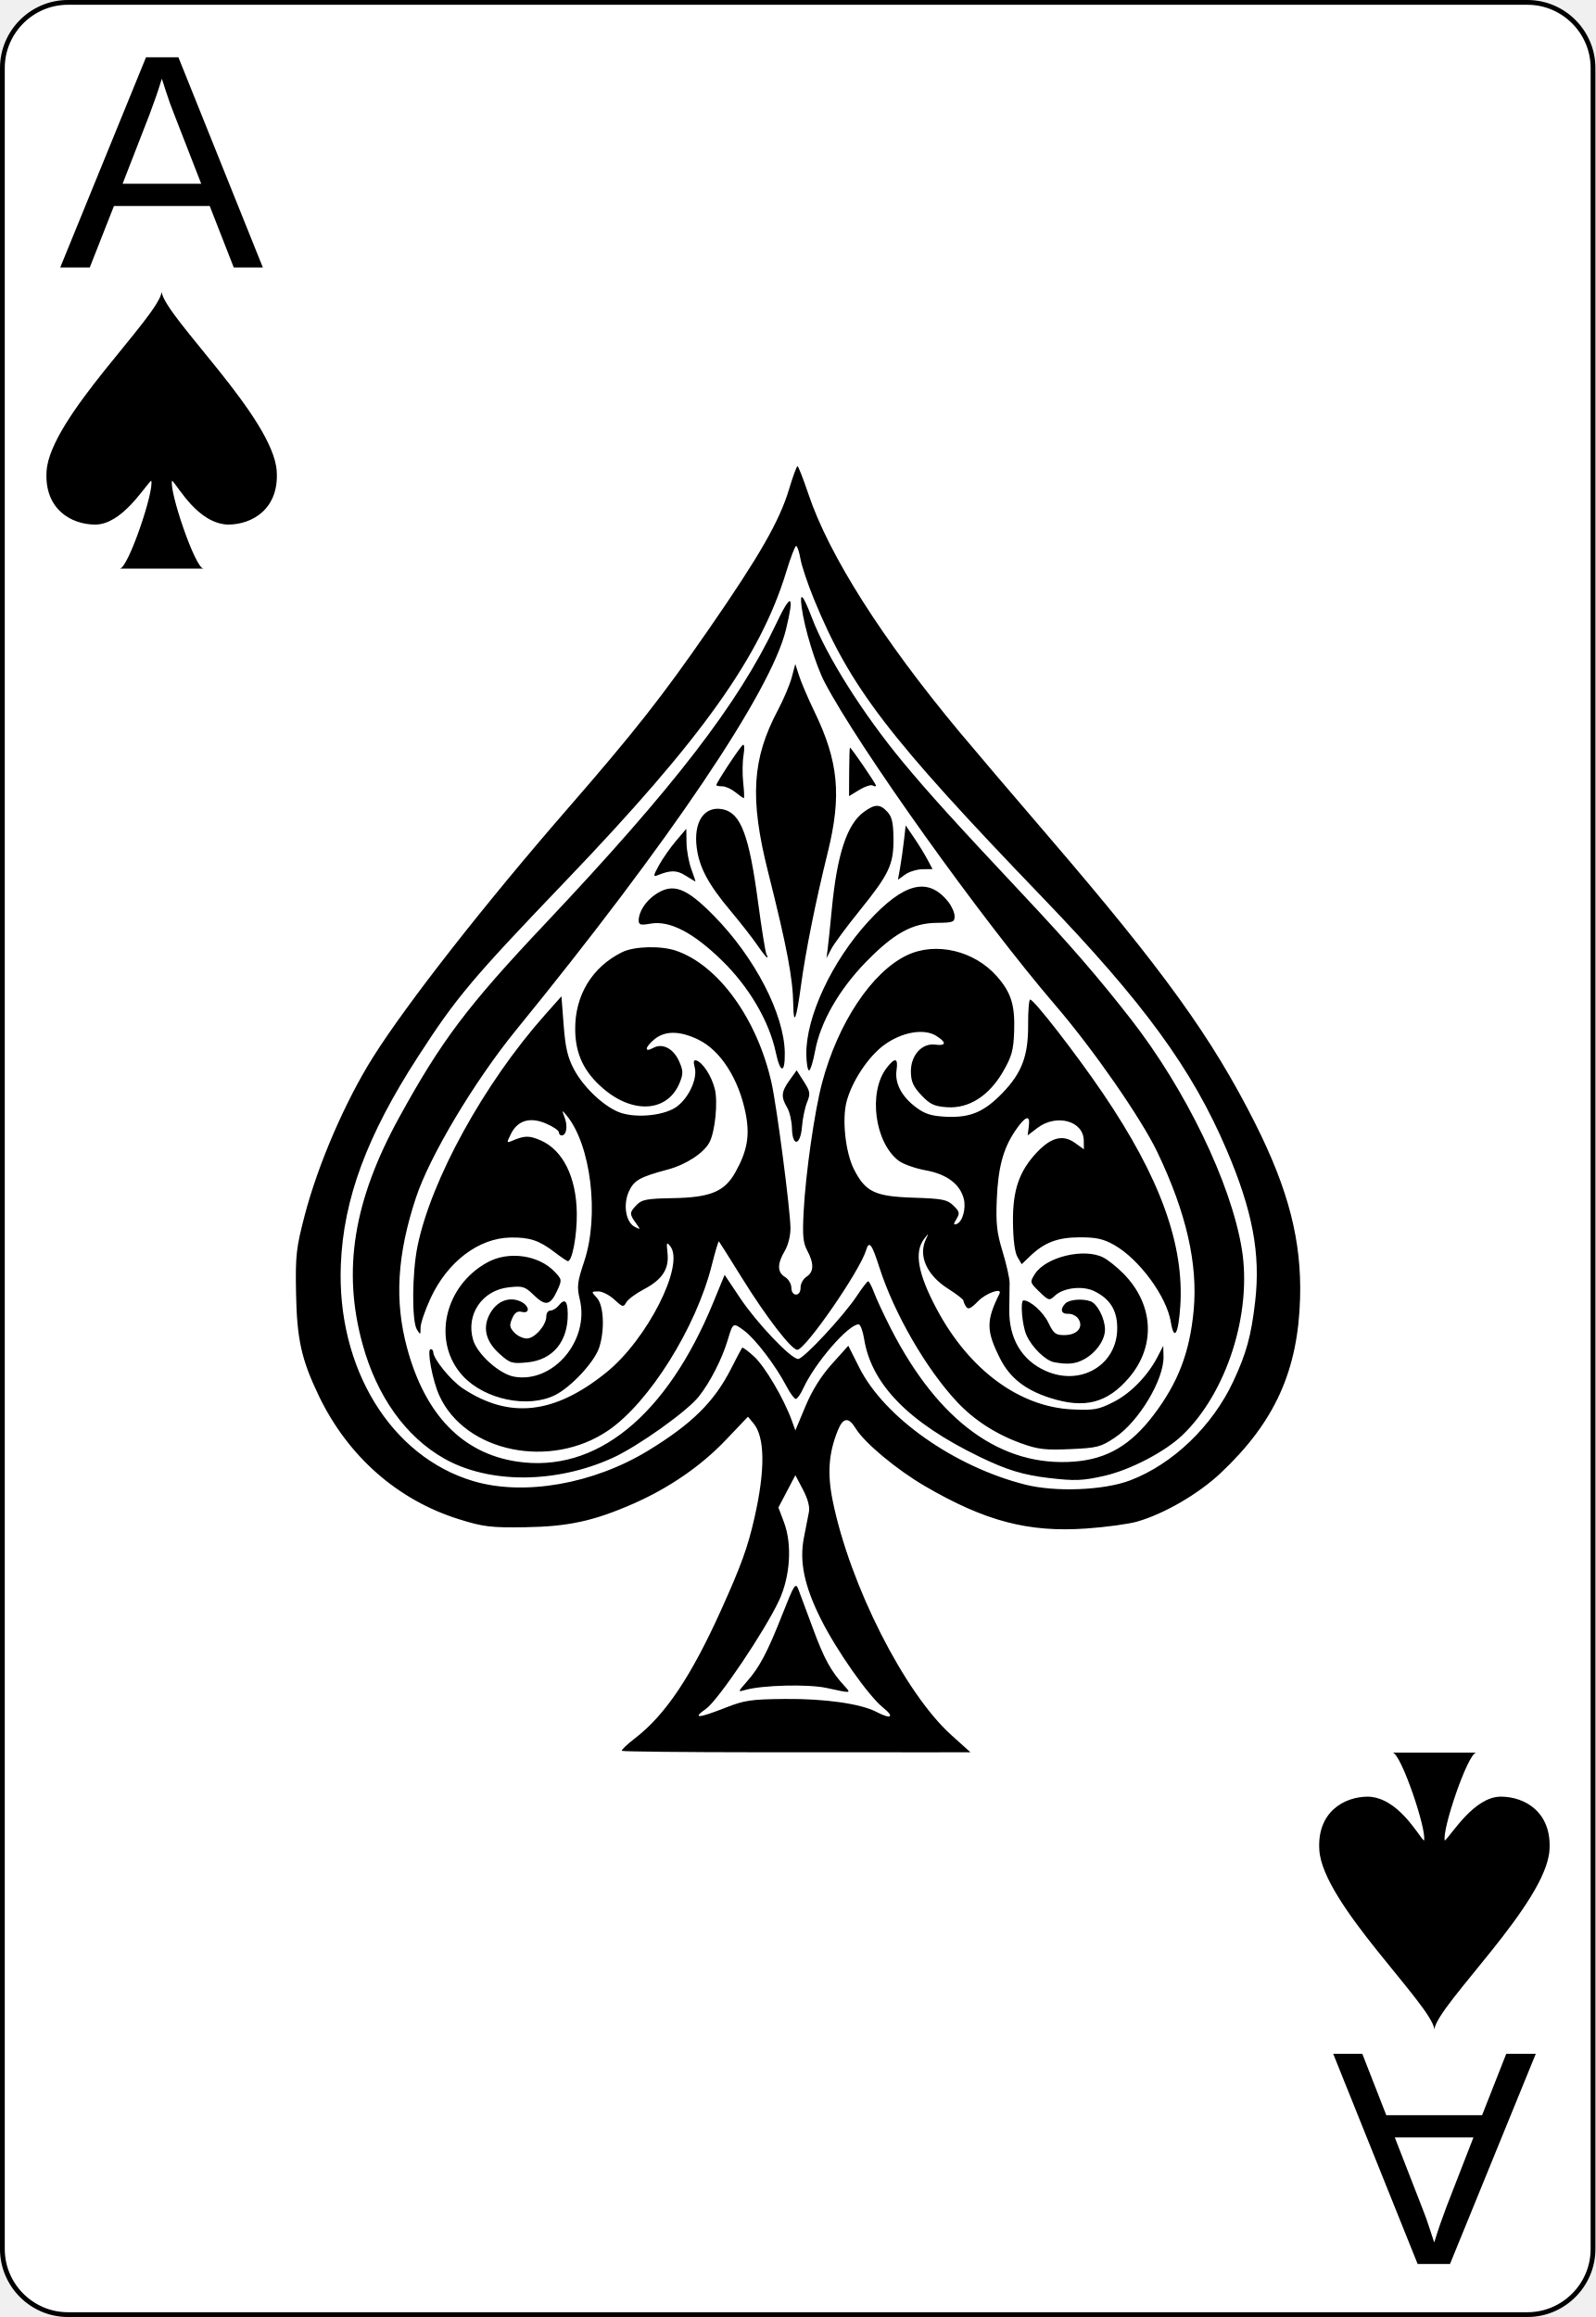
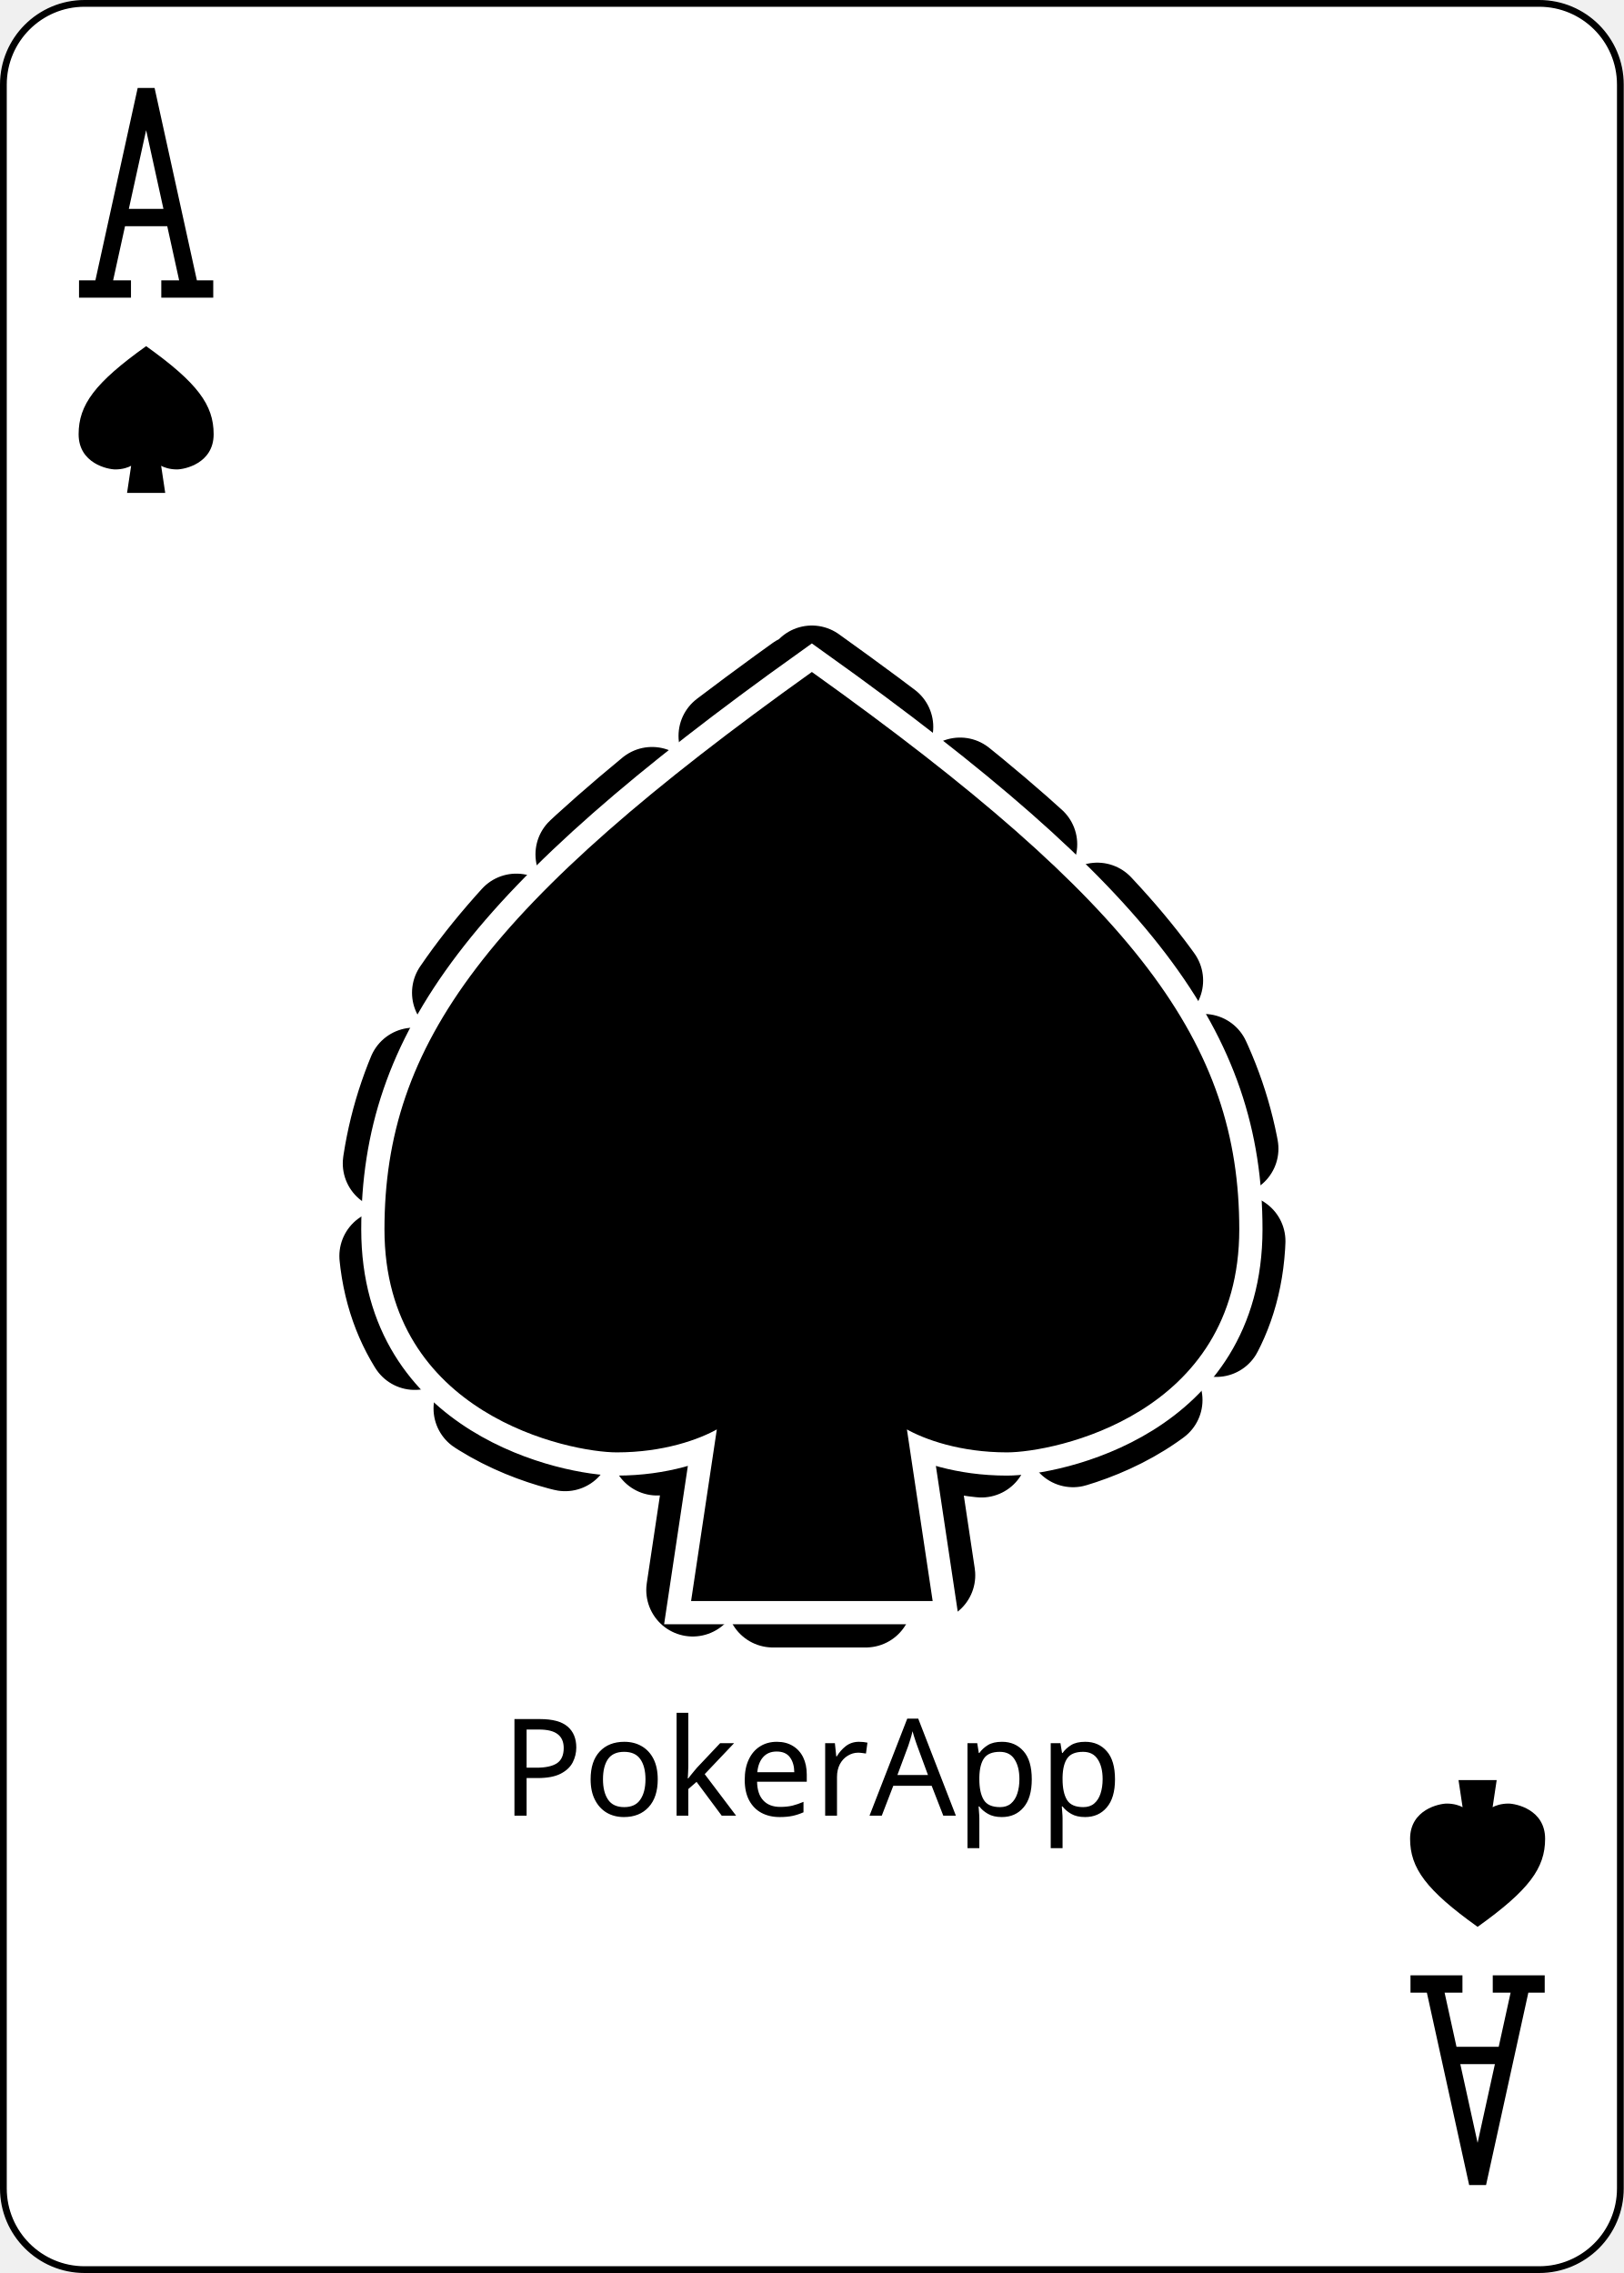
- <svg xmlns="http://www.w3.org/2000/svg" width="167.087pt" height="242.667pt" viewBox="0 0 167.087 242.667" xml:space="preserve" id="svg2" version="1.1">
-   <defs id="defs41" />
-   <g id="Layer_x0020_1" style="fill-rule:nonzero;clip-rule:nonzero;stroke:#000000;stroke-miterlimit:4;">
-     <path style="fill:#FFFFFF;stroke-width:0.5;" d="M166.837,235.548c0,3.777-3.087,6.869-6.871,6.869H7.111c-3.775,0-6.861-3.092-6.861-6.869V7.12C0.25,3.343,3.336,0.25,7.111,0.25h152.855    c3.784,0,6.871,3.093,6.871,6.87v228.428z" id="path5" />
-     <g style="stroke:none;" id="g7">
-       <g id="g9">
- 				
- 			</g>
-     </g>
-     <g id="g15">
- 			
- 		</g>
-     <g id="g19">
- 			
- 		</g>
-     <g style="stroke:none;" id="g23">
-       <g id="g25">
- 				
- 			</g>
-     </g>
-     <g style="stroke:none;" id="g31">
-       <g id="g33">
- 				
- 			</g>
-     </g>
+ <svg xmlns="http://www.w3.org/2000/svg" xmlns:xlink="http://www.w3.org/1999/xlink" class="card" face="AS" height="3.5in" preserveAspectRatio="none" viewBox="-120 -168 240 336" width="2.5in">
+   <symbol id="VSA" viewBox="-500 -500 1000 1000" preserveAspectRatio="xMinYMid">
+     <path d="M-270 460L-110 460M-200 450L0 -460L200 450M110 460L270 460M-120 130L120 130" stroke="black" stroke-width="80" stroke-linecap="square" stroke-miterlimit="1.5" fill="none" />
+   </symbol>
+   <symbol id="SSA" viewBox="-600 -600 1200 1200" preserveAspectRatio="xMinYMid">
+     <path d="M0 -500C350 -250 460 -100 460 100C460 300 260 340 210 340C110 340 55 285 100 300L130 500L-130 500L-100 300C-55 285 -110 340 -210 340C-260 340 -460 300 -460 100C-460 -100 -350 -250 0 -500Z" />
+   </symbol>
+   <rect width="239" height="335" x="-119.5" y="-167.5" rx="12" ry="12" fill="white" stroke="black" />
+   <use xlink:href="#SSA" fill="black" height="164.8" x="-82.4" y="-82.4" stroke="black" stroke-width="100" stroke-dasharray="100,100" stroke-linecap="round" />
+   <use xlink:href="#SSA" fill="black" height="164.8" x="-82.4" y="-82.4" stroke="white" stroke-width="50" />
+   <use xlink:href="#SSA" fill="black" height="164.8" x="-82.4" y="-82.4" />
+   <text font-size="20" font-family="Bariol" fill="black" text-anchor="middle" y="100.4">PokerApp</text>
+   <use xlink:href="#VSA" height="32" x="-114.4" y="-156" />
+   <use xlink:href="#SSA" fill="black" height="26.032" x="-111.416" y="-119" />
+   <g transform="rotate(180)">
+     <use xlink:href="#VSA" height="32" x="-114.4" y="-156" />
+     <use xlink:href="#SSA" fill="black" height="26.032" x="-111.416" y="-119" />
  </g>
-   <text xml:space="preserve" style="font-size:32px;font-style:normal;font-weight:normal;line-height:125%;letter-spacing:0px;word-spacing:0px;fill:#000000;fill-opacity:1;stroke:none;font-family:Bitstream Vera Sans" x="6.246" y="28.013" id="text3788">
-     <tspan id="tspan3790" x="6.246" y="28.013" style="font-style:normal;font-variant:normal;font-weight:normal;font-stretch:normal;font-family:Arial;-inkscape-font-specification:Arial">A</tspan>
-   </text>
-   <g transform="matrix(1.508595,0,0,1.379325,16.92904,45.06616)" id="layer1-7">
-     <path id="sl" d="M 7.989,3.103 C 7.747,-0.954 0.242,-8.59 0,-10.5 c -0.242,1.909 -7.747,9.545 -7.989,13.603 -0.169,2.868 1.695,4.057 3.39,4.057 1.835,-0.022 3.351,-2.801 3.873,-3.341 0.242,0.716 -1.603,6.682 -2.179,6.682 l 5.811,0 C 2.33,10.501 0.485,4.535 0.727,3.819 1.184,4.315 2.524,7.077 4.601,7.16 6.295,7.159 8.158,5.971 7.989,3.103 z" style="fill:#000000" />
-   </g>
-   <text xml:space="preserve" style="font-size:32px;font-style:normal;font-weight:normal;line-height:125%;letter-spacing:0px;word-spacing:0px;fill:#000000;fill-opacity:1;stroke:none;font-family:Bitstream Vera Sans" x="-160.908" y="-215.097" id="text3788-2" transform="scale(-1,-1)">
-     <tspan id="tspan3790-3" x="-160.908" y="-215.097" style="font-style:normal;font-variant:normal;font-weight:normal;font-stretch:normal;font-family:Arial;-inkscape-font-specification:Arial">A</tspan>
-   </text>
-   <g transform="matrix(-1.508595,0,0,-1.379325,150.2247,198.0438)" id="layer1-7-8">
-     <path id="sl-0" d="M 7.989,3.103 C 7.747,-0.954 0.242,-8.59 0,-10.5 c -0.242,1.909 -7.747,9.545 -7.989,13.603 -0.169,2.868 1.695,4.057 3.39,4.057 1.835,-0.022 3.351,-2.801 3.873,-3.341 0.242,0.716 -1.603,6.682 -2.179,6.682 l 5.811,0 C 2.33,10.501 0.485,4.535 0.727,3.819 1.184,4.315 2.524,7.077 4.601,7.16 6.295,7.159 8.158,5.971 7.989,3.103 z" style="fill:#000000" />
-   </g>
-   <path style="fill:#000000" d="m 79.5,183.521 c -7.826,-0.004 -14.295,-0.072 -14.375,-0.151 -0.081,-0.078 0.556,-0.684 1.416,-1.346 3.13,-2.41 5.827,-6.427 8.939,-13.312 2.139,-4.732 2.827,-6.631 3.538,-9.761 1.137,-5.009 1.1,-8.437 -0.106,-9.882 l -0.578,-0.693 -2.33,2.448 c -2.59,2.721 -5.961,5.038 -9.722,6.683 -4.12,1.802 -6.785,2.378 -11.31,2.446 -3.568,0.053 -4.337,-0.04 -6.887,-0.834 -6.438,-2.004 -11.655,-6.595 -14.694,-12.929 -1.831,-3.816 -2.298,-5.93 -2.387,-10.787 -0.072,-3.929 0.014,-4.693 0.907,-8.117 1.395,-5.347 4.254,-11.962 7.164,-16.579 3.537,-5.612 11.693,-16.027 20.313,-25.941 7.092,-8.157 9.95,-11.791 14.898,-18.945 5.264,-7.612 7.354,-11.261 8.351,-14.582 0.399,-1.328 0.797,-2.414 0.885,-2.415 0.088,-5.1e-5 0.604,1.319 1.146,2.932 2.156,6.414 7.733,15.195 15.82,24.905 1.44,1.729 5.632,6.653 9.316,10.942 12.066,14.047 17.16,21.119 21.66,30.072 3.485,6.932 4.859,12.276 4.695,18.249 -0.21,7.634 -2.655,13.027 -8.322,18.356 -2.334,2.195 -5.915,4.274 -8.761,5.087 -0.88,0.251 -3.262,0.574 -5.293,0.718 -6.082,0.43 -10.616,-0.762 -16.935,-4.451 -2.963,-1.73 -6.312,-4.525 -7.238,-6.039 -0.748,-1.224 -1.321,-1.146 -1.883,0.256 -0.944,2.358 -1.095,4.482 -0.521,7.315 1.792,8.834 7.522,20.148 12.442,24.569 l 1.988,1.786 -3.955,0.004 c -2.175,0.003 -10.358,5.4e-4 -18.184,-0.004 z m 12.99,-4.672 c -1.542,-1.233 -4.883,-5.992 -6.538,-9.312 -1.721,-3.453 -2.247,-5.989 -1.76,-8.486 0.2,-1.024 0.437,-2.239 0.527,-2.701 0.105,-0.539 -0.12,-1.379 -0.628,-2.343 l -0.792,-1.503 -0.888,1.691 -0.888,1.691 0.586,1.557 c 0.865,2.297 0.658,5.634 -0.505,8.148 -1.47,3.176 -6.396,10.49 -7.665,11.38 -1.486,1.042 -0.826,1.008 2.005,-0.103 2.04,-0.801 2.691,-0.897 6.292,-0.931 4.137,-0.039 7.912,0.498 9.559,1.359 1.532,0.801 1.932,0.544 0.695,-0.445 z m -5.933,-2.066 c -1.911,-0.417 -6.729,-0.297 -8.513,0.213 -0.791,0.226 -0.789,0.217 0.175,-0.875 1.327,-1.502 2.166,-3.093 3.738,-7.09 1.209,-3.074 1.364,-3.319 1.649,-2.596 0.173,0.439 0.86,2.284 1.526,4.099 1.167,3.178 1.893,4.507 3.299,6.033 0.737,0.8 0.779,0.795 -1.873,0.216 z M 118.364,155.044 c 4.476,-1.707 8.628,-5.698 10.81,-10.392 1.373,-2.954 1.861,-4.737 2.277,-8.32 0.583,-5.024 -0.265,-9.532 -2.997,-15.929 -3.611,-8.455 -8.685,-15.408 -19.291,-26.43 C 93.039,77.217 89.044,72.003 85.25,62.765 c -0.649,-1.581 -1.288,-3.488 -1.42,-4.237 -0.131,-0.749 -0.335,-1.357 -0.452,-1.35 -0.117,0.007 -0.582,1.223 -1.033,2.704 -2.715,8.906 -8.835,17.488 -23.073,32.356 -9.924,10.364 -11.469,12.202 -15.537,18.497 -5.315,8.223 -7.765,14.841 -8.039,21.719 -0.433,10.846 5.25,20.117 13.9,22.675 5.289,1.564 12.55,0.295 18.271,-3.193 4.596,-2.802 6.936,-5.115 8.705,-8.602 0.569,-1.121 1.086,-2.102 1.15,-2.179 0.063,-0.077 0.64,0.348 1.281,0.945 1.123,1.045 3.089,4.385 3.904,6.63 l 0.392,1.08 1.055,-2.522 c 0.701,-1.674 1.632,-3.164 2.772,-4.433 l 1.717,-1.911 1.148,2.285 c 2.619,5.215 9.929,10.372 17.373,12.258 3.182,0.806 8.258,0.602 10.998,-0.443 z m -8.513,-0.248 c -2.71,-0.322 -4.411,-0.841 -7.239,-2.21 -7.434,-3.6 -11.354,-7.601 -12.114,-12.366 -0.134,-0.838 -0.394,-1.521 -0.578,-1.518 -1.091,0.016 -4.593,4.072 -5.8,6.717 -0.274,0.6 -0.623,1.092 -0.776,1.095 -0.153,0.003 -0.598,-0.606 -0.99,-1.351 -1.133,-2.158 -3.246,-4.932 -4.412,-5.795 -1.177,-0.871 -1.173,-0.873 -1.732,0.986 -0.598,1.988 -1.823,4.386 -3.017,5.903 -1.218,1.548 -6.374,5.222 -9.021,6.428 -5.947,2.71 -12.95,2.738 -17.656,0.071 -4.032,-2.285 -7.05,-6.518 -8.552,-11.993 -2.123,-7.739 -0.942,-15.025 3.849,-23.745 4.413,-8.031 7.138,-11.648 15.262,-20.254 13.469,-14.267 20.243,-23.052 24.166,-31.34 1.63,-3.444 1.992,-3.268 1.07,0.521 -1.575,6.473 -12.141,22.15 -28.279,41.957 -4.349,5.338 -9.035,13.187 -10.472,17.54 -1.974,5.98 -2.259,10.796 -0.931,15.721 1.887,7.001 5.788,11.042 11.495,11.909 8.277,1.258 15.681,-4.739 20.583,-16.672 l 1.183,-2.881 1.623,2.43 c 1.761,2.637 5.339,6.392 6.081,6.381 0.569,-0.008 4.757,-4.507 6.135,-6.591 0.558,-0.843 1.094,-1.538 1.191,-1.544 0.097,-0.006 0.378,0.528 0.624,1.188 0.246,0.659 1.025,2.329 1.73,3.712 4.995,9.793 11.616,14.596 19.275,13.98 3.406,-0.274 5.868,-1.722 8.248,-4.852 2.579,-3.391 3.798,-6.562 4.213,-10.955 0.461,-4.879 -0.77,-10.259 -3.791,-16.581 -1.694,-3.543 -6.705,-10.765 -10.683,-15.396 -7.777,-9.053 -20.649,-27.077 -24.186,-33.866 -0.917,-1.76 -2.1,-5.62 -2.389,-7.797 -0.234,-1.759 0.124,-1.401 1.066,1.067 1.535,4.023 5.327,10.038 9.525,15.109 2.631,3.179 5.534,6.381 12.821,14.143 4.696,5.002 7.671,8.441 11.04,12.762 5.762,7.389 10.498,17.183 11.636,24.065 1.112,6.718 -1.573,15.125 -6.249,19.565 -1.824,1.732 -5.447,3.616 -8.131,4.227 -2.285,0.52 -3.09,0.552 -5.819,0.228 z m -2.841,-3.603 c -2.727,-0.992 -5.001,-2.462 -6.811,-4.402 -3.217,-3.449 -6.565,-9.253 -8.095,-14.034 -0.801,-2.502 -1.082,-2.866 -1.4,-1.812 -0.653,2.169 -6.35,10.413 -7.203,10.423 -0.605,0.008 -3.242,-3.41 -5.753,-7.456 -1.301,-2.096 -2.408,-3.852 -2.459,-3.902 -0.051,-0.05 -0.387,1.078 -0.746,2.505 -1.642,6.524 -6.544,14.355 -10.819,17.286 -6.034,4.136 -14.975,2.314 -17.701,-3.608 -0.726,-1.577 -1.347,-4.888 -0.918,-4.894 0.147,-0.003 0.27,0.144 0.272,0.324 0.011,0.714 1.842,2.958 3.089,3.786 4.894,3.247 9.614,2.718 15.057,-1.687 4.255,-3.443 8.195,-11.212 6.686,-13.182 -0.391,-0.51 -0.425,-0.432 -0.301,0.693 0.184,1.67 -0.543,2.783 -2.486,3.804 -0.84,0.441 -1.666,1.059 -1.836,1.373 -0.283,0.524 -0.386,0.499 -1.245,-0.299 -0.515,-0.478 -1.276,-0.865 -1.692,-0.859 -0.743,0.011 -0.745,0.022 -0.145,0.666 0.729,0.782 0.853,3.335 0.253,5.204 -0.483,1.506 -2.944,4.158 -4.633,4.995 -2.833,1.403 -7.339,0.471 -9.633,-1.992 -3.286,-3.53 -1.997,-9.456 2.597,-11.936 2.206,-1.191 5.338,-0.742 6.996,1.003 0.777,0.818 0.783,0.86 0.271,1.976 -0.716,1.561 -1.222,1.661 -2.434,0.485 -0.951,-0.923 -1.17,-0.991 -2.641,-0.828 -2.785,0.31 -4.508,2.847 -3.733,5.498 0.444,1.519 2.769,3.598 4.322,3.866 4.075,0.702 7.884,-3.797 6.854,-8.094 -0.321,-1.339 -0.268,-1.8 0.462,-3.985 1.6,-4.794 0.705,-12.203 -1.846,-15.287 -0.504,-0.61 -0.512,-0.6 -0.198,0.241 0.34,0.91 0.18,1.848 -0.317,1.855 -0.158,0.003 -0.289,-0.147 -0.292,-0.333 -0.003,-0.185 -0.607,-0.596 -1.343,-0.912 -1.677,-0.721 -2.968,-0.34 -3.678,1.084 -0.465,0.933 -0.46,0.97 0.101,0.731 1.329,-0.569 1.799,-0.577 3.006,-0.055 2.339,1.013 3.749,3.86 3.791,7.656 0.025,2.296 -0.477,4.989 -0.931,4.995 -0.093,0.002 -0.718,-0.419 -1.389,-0.934 -1.615,-1.241 -2.633,-1.579 -4.636,-1.54 -3.343,0.064 -6.596,2.542 -8.368,6.376 -0.574,1.241 -1.042,2.622 -1.041,3.069 0.002,0.774 -0.016,0.782 -0.387,0.176 -0.537,-0.879 -0.501,-5.9 0.062,-8.678 1.417,-6.985 6.993,-17.112 13.367,-24.278 l 1.715,-1.928 0.232,3.024 c 0.182,2.371 0.416,3.371 1.085,4.631 1.04,1.959 3.309,4.051 4.953,4.567 1.796,0.563 4.64,0.225 5.847,-0.695 1.256,-0.958 2.147,-2.935 1.84,-4.085 -0.161,-0.604 -0.111,-0.815 0.171,-0.725 0.681,0.216 1.616,1.668 1.939,3.013 0.33,1.372 0.023,4.421 -0.558,5.546 -0.581,1.125 -2.452,2.35 -4.376,2.865 -2.934,0.785 -3.534,1.124 -4.071,2.299 -0.627,1.373 -0.323,3.22 0.609,3.7 0.627,0.324 0.632,0.308 0.117,-0.403 -0.683,-0.945 -0.676,-1.102 0.091,-1.892 0.545,-0.562 1.067,-0.66 3.766,-0.706 3.959,-0.068 5.432,-0.676 6.571,-2.713 1.247,-2.229 1.53,-3.841 1.079,-6.136 -0.712,-3.62 -2.622,-6.612 -4.942,-7.745 -1.933,-0.944 -3.486,-0.964 -4.6,-0.06 -1.01,0.819 -1.113,1.456 -0.15,0.921 0.979,-0.543 2.139,0.063 2.733,1.428 0.419,0.962 0.426,1.267 0.055,2.194 -1.229,3.069 -4.825,3.36 -8,0.648 -2.029,-1.733 -2.929,-3.621 -2.952,-6.195 -0.033,-3.586 1.769,-6.553 4.923,-8.108 1.256,-0.619 4.043,-0.694 5.635,-0.151 4.443,1.514 8.515,7.152 10.008,13.855 0.553,2.483 1.951,13.204 1.979,15.174 0.011,0.801 -0.24,1.81 -0.606,2.431 -0.795,1.348 -0.781,2.22 0.041,2.718 0.357,0.215 0.653,0.718 0.659,1.118 0.006,0.431 0.207,0.723 0.493,0.719 0.286,-0.004 0.478,-0.302 0.471,-0.733 -0.006,-0.399 0.276,-0.911 0.626,-1.137 0.773,-0.499 0.797,-1.386 0.076,-2.731 -0.441,-0.823 -0.511,-1.575 -0.381,-4.076 0.209,-4.004 1.139,-10.505 1.927,-13.483 1.669,-6.302 5.231,-11.649 8.918,-13.39 3.004,-1.419 7.02,-0.473 9.387,2.21 1.505,1.706 1.914,3.015 1.815,5.807 -0.07,1.964 -0.251,2.612 -1.176,4.203 -1.476,2.539 -3.58,3.869 -5.867,3.708 -1.327,-0.093 -1.766,-0.3 -2.67,-1.257 -0.853,-0.903 -1.086,-1.421 -1.101,-2.45 -0.026,-1.72 1.149,-3.033 2.548,-2.849 1.161,0.153 1.211,-0.219 0.123,-0.91 -1.297,-0.822 -3.629,-0.412 -5.497,0.966 -1.66,1.225 -3.381,3.839 -3.92,5.956 -0.476,1.866 -0.099,5.285 0.774,7.022 1.201,2.39 2.199,2.869 6.241,2.997 3.033,0.096 3.537,0.196 4.185,0.825 0.643,0.625 0.685,0.802 0.326,1.396 -0.34,0.563 -0.338,0.655 0.014,0.532 0.617,-0.215 1.011,-1.642 0.738,-2.667 -0.408,-1.53 -1.791,-2.555 -3.98,-2.951 -1.091,-0.197 -2.367,-0.652 -2.836,-1.009 -2.514,-1.917 -3.199,-7.167 -1.267,-9.701 0.881,-1.155 1.24,-1.082 1.049,0.214 -0.203,1.381 0.544,2.791 2.079,3.926 0.921,0.681 1.605,0.889 3.148,0.959 2.484,0.112 3.934,-0.499 5.838,-2.46 2.051,-2.113 2.735,-3.918 2.715,-7.158 -0.009,-1.457 0.087,-2.652 0.214,-2.655 0.397,-0.009 4.82,5.692 7.639,9.847 5.977,8.811 8.528,15.86 8.079,22.325 -0.202,2.91 -0.65,3.631 -0.988,1.589 -0.442,-2.676 -3.31,-6.575 -5.925,-8.056 -1.134,-0.642 -1.878,-0.808 -3.601,-0.805 -2.338,0.005 -3.72,0.533 -5.246,2.002 l -0.843,0.812 -0.442,-0.749 c -0.282,-0.478 -0.453,-1.794 -0.473,-3.641 -0.036,-3.37 0.645,-5.355 2.517,-7.335 1.484,-1.57 2.723,-1.876 3.972,-0.981 l 0.938,0.672 -0.014,-0.924 c -0.031,-2.063 -2.873,-2.824 -4.866,-1.304 l -1.012,0.772 0.128,-0.974 c 0.166,-1.263 -0.388,-1.06 -1.456,0.534 -1.242,1.853 -1.769,3.833 -1.903,7.155 -0.103,2.527 0.003,3.47 0.608,5.454 0.403,1.32 0.733,2.797 0.735,3.283 0.002,0.486 -0.014,1.716 -0.034,2.732 -0.061,3.065 1.295,5.366 3.821,6.486 3.718,1.649 7.542,-0.681 7.484,-4.561 -0.027,-1.82 -0.755,-2.974 -2.387,-3.788 -1.208,-0.602 -3.232,-0.377 -4.128,0.459 -0.601,0.56 -0.657,0.546 -1.64,-0.408 -1.003,-0.973 -1.01,-1.001 -0.472,-1.849 1.134,-1.788 5.145,-2.76 7.167,-1.736 0.481,0.243 1.417,0.989 2.08,1.656 3.209,3.23 3.457,7.606 0.619,10.929 -2.285,2.675 -4.653,3.282 -8.277,2.121 -2.613,-0.837 -4.235,-2.124 -5.254,-4.168 -1.437,-2.881 -1.443,-3.914 -0.044,-6.735 0.343,-0.692 -1.401,-0.085 -2.24,0.779 -0.743,0.765 -1.037,0.902 -1.247,0.581 -0.151,-0.231 -0.279,-0.523 -0.284,-0.649 -0.004,-0.126 -0.723,-0.681 -1.596,-1.234 -2.233,-1.415 -3.149,-3.435 -2.343,-5.169 0.317,-0.683 0.312,-0.685 -0.162,-0.076 -1.078,1.388 -0.679,3.647 1.304,7.37 3.392,6.371 8.678,10.271 14.246,10.51 2.255,0.097 2.711,0.013 4.277,-0.782 1.801,-0.915 3.588,-2.753 4.617,-4.75 l 0.584,-1.134 0.028,1.124 c 0.06,2.418 -2.598,6.838 -5.113,8.506 -1.47,0.975 -1.832,1.067 -4.666,1.193 -2.591,0.115 -3.385,0.023 -5.067,-0.589 z m 3.408,-8.52 c -0.92,-0.165 -2.358,-1.569 -2.924,-2.856 -0.45,-1.022 -0.665,-3.616 -0.3,-3.621 0.694,-0.01 2.061,1.213 2.599,2.328 0.564,1.167 0.764,1.318 1.728,1.304 1.311,-0.019 1.989,-0.84 1.412,-1.708 -0.204,-0.306 -0.676,-0.541 -1.051,-0.521 -0.751,0.039 -0.9,-0.475 -0.311,-1.081 0.408,-0.42 1.797,-0.538 2.65,-0.226 0.705,0.259 1.487,1.783 1.504,2.932 0.017,1.107 -0.94,2.468 -2.215,3.152 -0.891,0.478 -1.672,0.553 -3.092,0.298 z m -58.103,-0.881 c -1.506,-1.349 -1.824,-2.856 -0.918,-4.353 0.723,-1.194 1.942,-1.647 3.085,-1.147 0.959,0.42 1.093,1.334 0.163,1.105 -0.461,-0.113 -0.738,0.076 -1.005,0.687 -0.311,0.71 -0.275,0.943 0.223,1.478 0.326,0.349 0.921,0.63 1.323,0.624 0.823,-0.012 2.041,-1.409 2.028,-2.323 -0.005,-0.33 0.19,-0.602 0.434,-0.606 0.243,-0.003 0.619,-0.226 0.835,-0.495 0.653,-0.812 0.956,-0.564 0.976,0.799 0.044,2.931 -1.548,4.863 -4.224,5.125 -1.612,0.158 -1.815,0.096 -2.919,-0.894 z m 30.625,-23.633 c -0.017,-0.751 -0.244,-1.724 -0.503,-2.162 -0.662,-1.119 -0.617,-1.644 0.244,-2.848 l 0.752,-1.052 0.749,1.173 c 0.674,1.056 0.708,1.273 0.341,2.179 -0.225,0.553 -0.463,1.694 -0.529,2.534 -0.16,2.026 -1.008,2.168 -1.054,0.176 z m -1.688,-7.927 c -0.694,-3.272 -2.796,-6.86 -5.647,-9.639 -3.009,-2.934 -5.472,-4.207 -7.464,-3.858 -1.062,0.186 -1.253,0.133 -1.251,-0.347 0.005,-0.893 0.722,-2.007 1.738,-2.698 1.842,-1.254 3.202,-0.761 6.138,2.223 4.287,4.357 7.364,10.301 7.424,14.343 0.033,2.208 -0.467,2.195 -0.938,-0.023 z m 3.194,0.191 c -0.051,-3.897 2.669,-9.734 6.467,-13.882 3.743,-4.088 6.26,-4.729 8.368,-2.13 0.376,0.464 0.688,1.154 0.694,1.534 0.009,0.628 -0.157,0.692 -1.837,0.707 -2.581,0.023 -4.511,1.085 -7.442,4.094 -2.831,2.908 -4.778,6.311 -5.329,9.316 -0.206,1.122 -0.492,2.042 -0.636,2.044 -0.144,0.003 -0.272,-0.755 -0.284,-1.683 z m -1.366,-5.167 c -0.042,-2.814 -0.654,-6.043 -2.65,-13.975 -1.925,-7.652 -1.672,-11.795 1.031,-16.891 0.6,-1.131 1.257,-2.684 1.46,-3.451 l 0.369,-1.394 0.416,1.279 c 0.229,0.704 0.945,2.374 1.593,3.712 2.522,5.211 2.861,8.796 1.393,14.732 -1.28,5.178 -2.322,10.367 -2.816,14.025 -0.473,3.505 -0.763,4.219 -0.796,1.963 z m -3.788,-6.3 c -0.499,-0.73 -1.755,-2.338 -2.792,-3.574 -2.306,-2.748 -3.254,-4.514 -3.529,-6.573 -0.365,-2.734 0.787,-4.444 2.728,-4.048 1.875,0.383 2.753,2.687 3.685,9.674 0.384,2.878 0.786,5.369 0.893,5.537 0.107,0.168 0.133,0.306 0.058,0.307 -0.075,10e-4 -0.545,-0.595 -1.044,-1.324 z m 7.391,0.426 c 0.068,-0.531 0.264,-2.414 0.434,-4.184 0.549,-5.71 1.585,-8.859 3.336,-10.146 1.174,-0.862 1.697,-0.869 2.478,-0.029 0.484,0.52 0.626,1.143 0.642,2.803 0.025,2.713 -0.444,3.71 -3.548,7.55 -1.347,1.667 -2.678,3.467 -2.958,4.002 l -0.508,0.972 z m -14.894,-7.682 c -0.918,-0.577 -1.543,-0.584 -2.914,-0.035 -0.487,0.195 -0.469,0.059 0.139,-1.045 0.384,-0.698 1.185,-1.843 1.78,-2.544 l 1.082,-1.275 0.022,1.459 c 0.012,0.802 0.241,2.052 0.509,2.778 0.268,0.725 0.458,1.309 0.421,1.296 -0.037,-0.012 -0.504,-0.298 -1.04,-0.634 z M 94.267,90.881 c 0.123,-0.692 0.305,-1.973 0.404,-2.846 l 0.18,-1.587 0.853,1.251 c 0.469,0.688 1.103,1.717 1.408,2.287 l 0.555,1.036 -1.061,0.016 c -0.584,0.009 -1.399,0.26 -1.813,0.559 l -0.751,0.543 z M 77.007,82.964 c -0.422,-0.341 -1.041,-0.617 -1.375,-0.612 -0.334,0.005 -0.608,-0.053 -0.609,-0.129 -0.004,-0.246 2.494,-4.029 2.781,-4.212 0.155,-0.099 0.184,0.384 0.066,1.088 -0.117,0.696 -0.131,1.994 -0.032,2.884 0.099,0.89 0.125,1.615 0.059,1.61 -0.067,-0.005 -0.467,-0.288 -0.889,-0.629 z M 88.932,80.841 c 0.007,-1.398 0.044,-2.543 0.082,-2.544 0.129,-0.005 2.72,3.779 2.723,3.976 0.002,0.108 -0.148,0.107 -0.332,-0.003 -0.184,-0.11 -0.819,0.095 -1.41,0.456 l -1.075,0.656 z" id="path2987" />
</svg>
